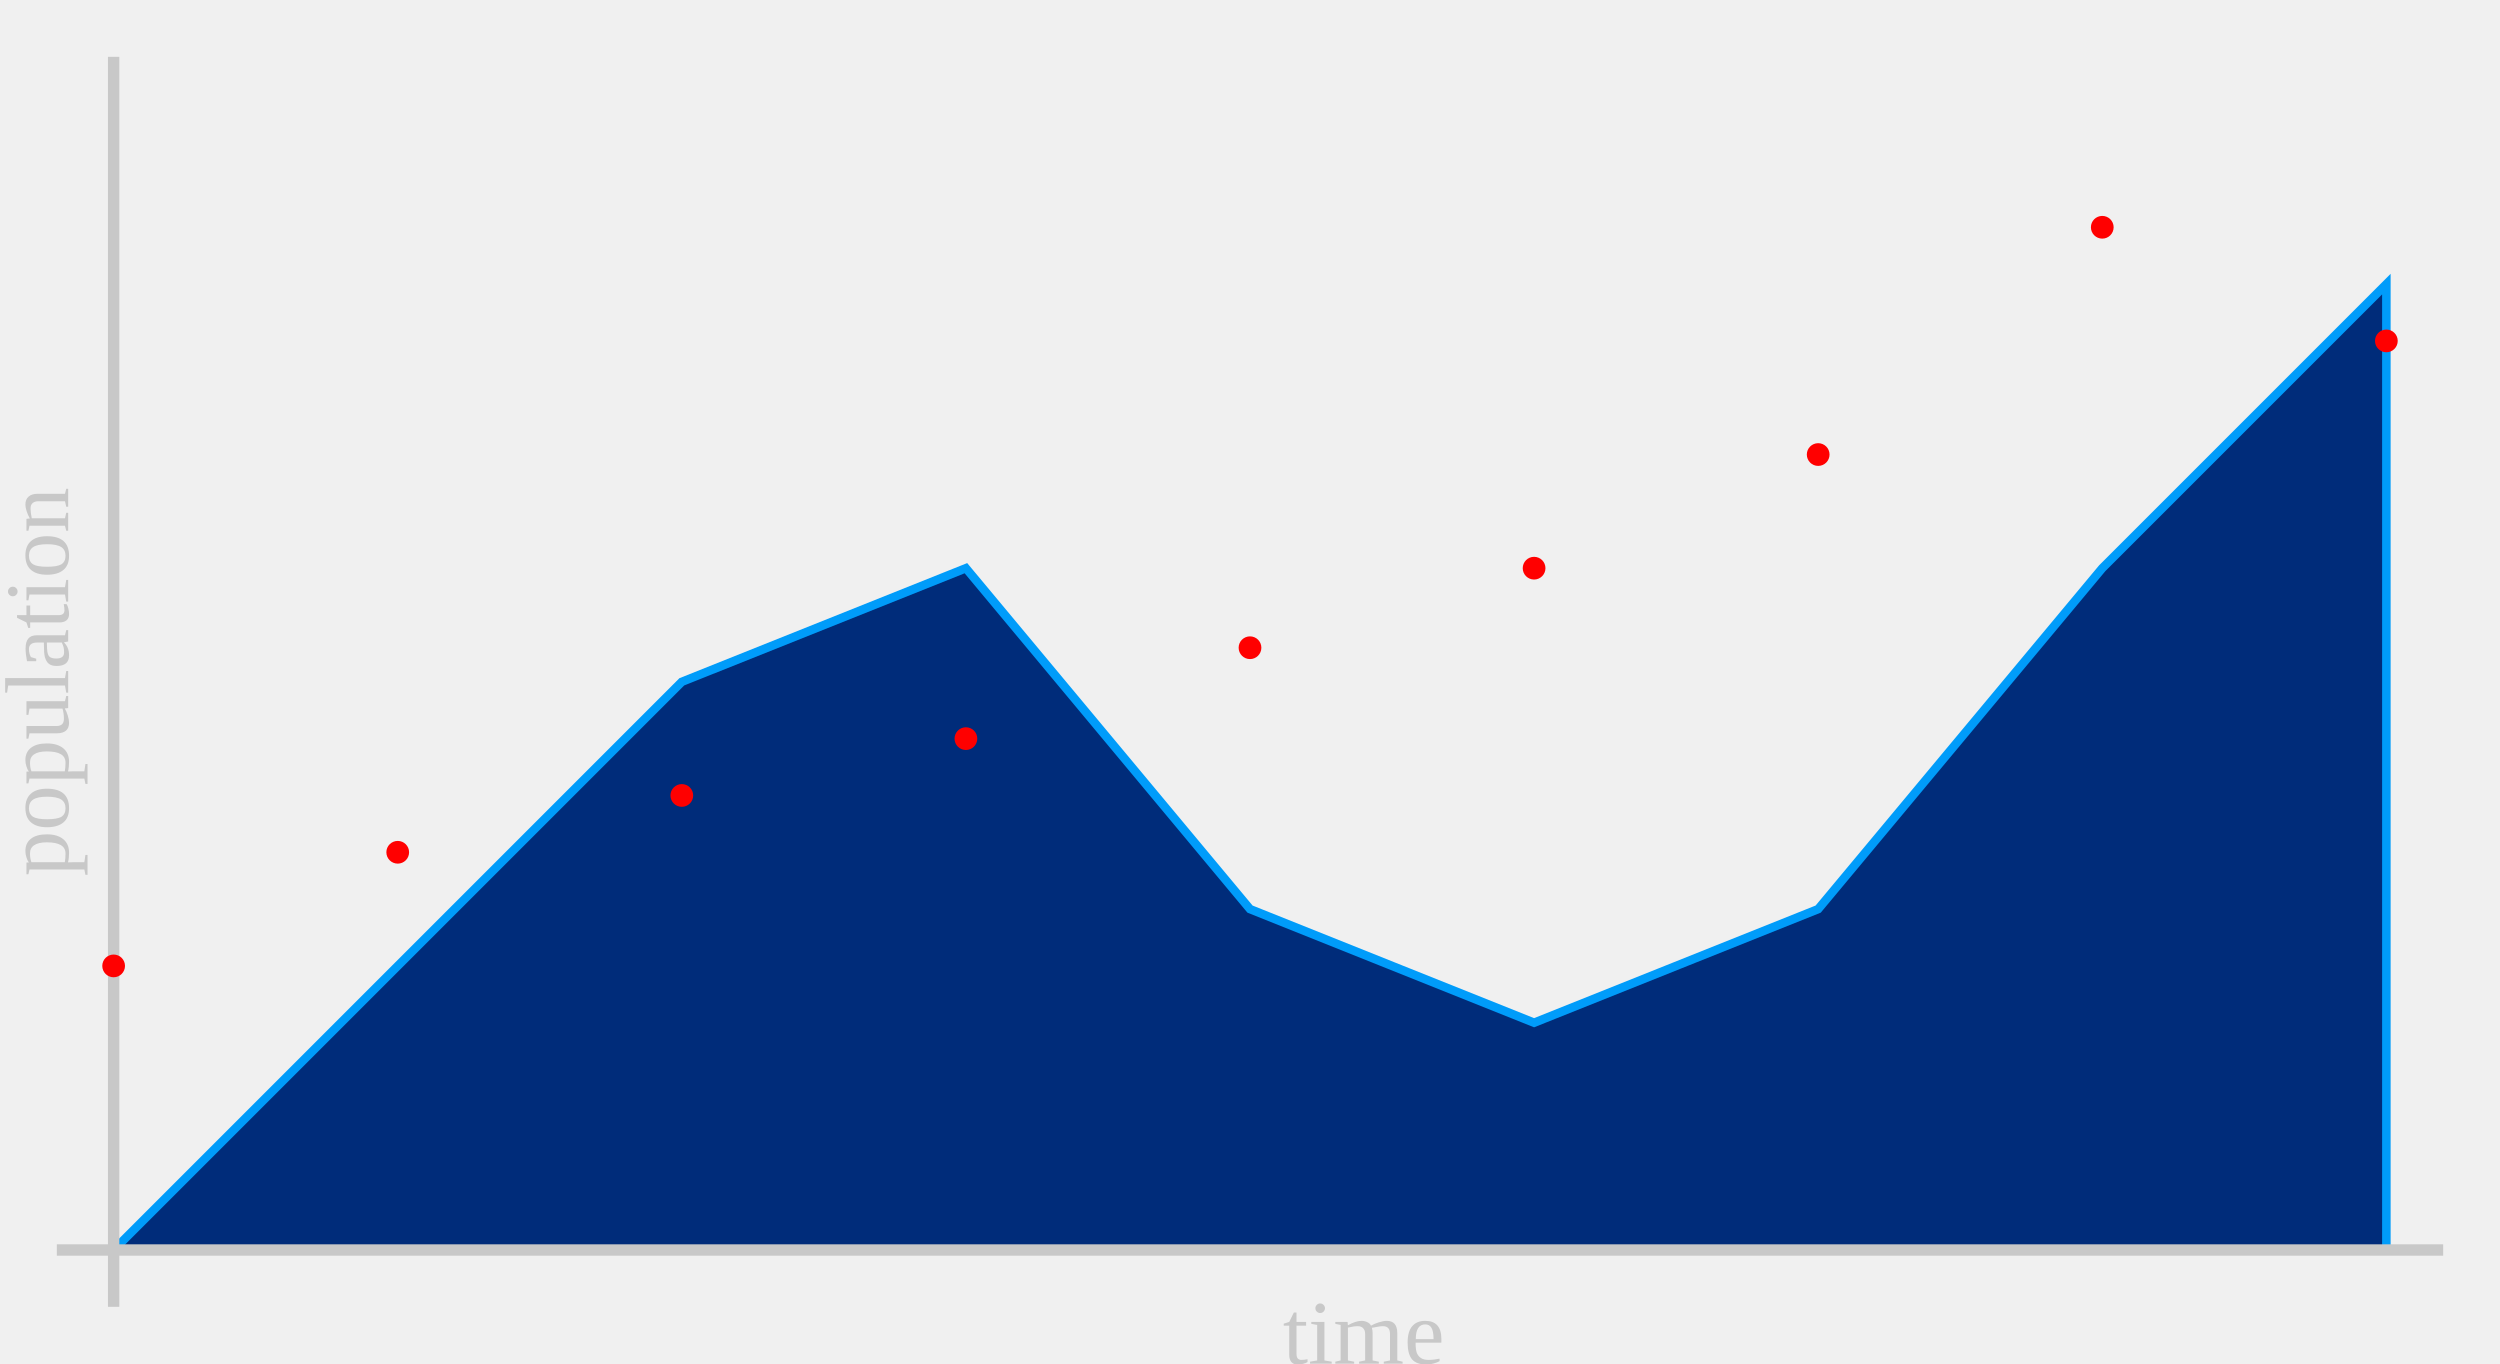
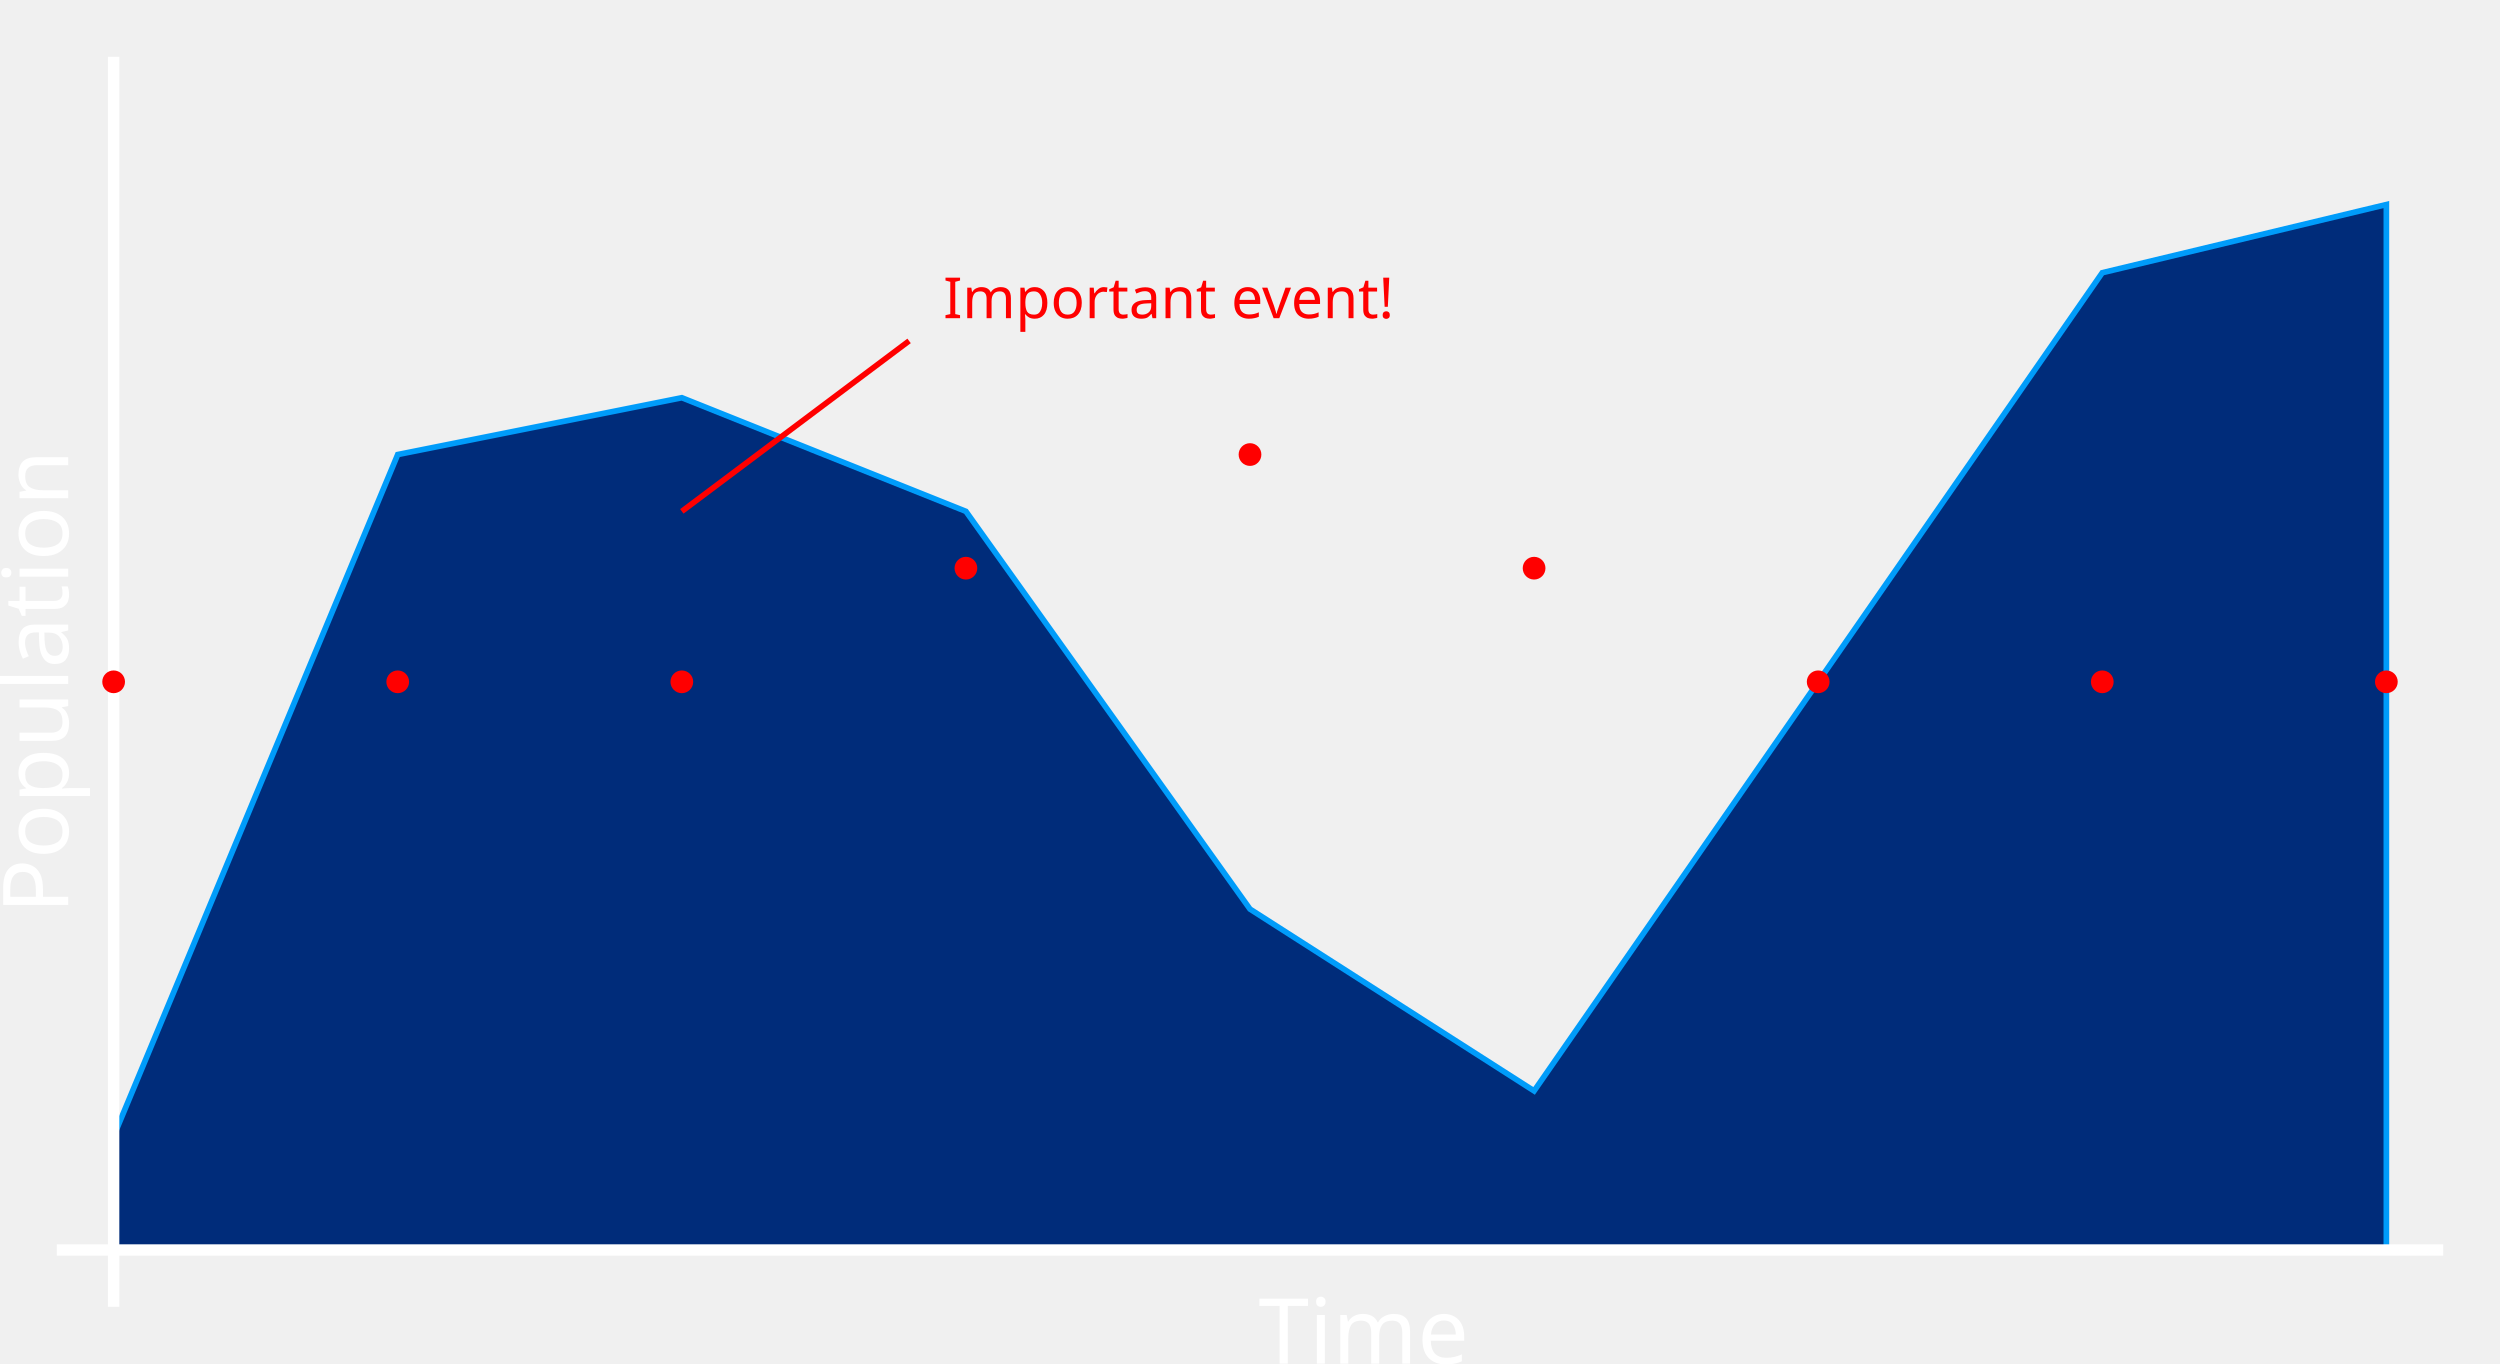
<svg xmlns="http://www.w3.org/2000/svg" version="1.1" viewBox="-10 -10 220 120" width="220" height="120">
  <style>
		.axis {
			stroke-width: 1;
- 			stroke: rgb(200, 200, 200);
+ 			stroke: white;;
		}
- 		text {
- 			fill: rgb(200, 200, 200);
+ 		.lin {
+ 			stroke-width: 0.5;
+ 			stroke: red;
+ 		}
+ 		.text1 {
+ 			fill: white;
			font-size: 8px;
			text-anchor: middle;
		}
+ 		.text2 {
+ 			fill: red;
+ 			font-size: 5px;
+ 		}
	</style>
-   <path d="M 0 100 L 25 75 L 50 50 L 75 40 L 100 70 L 125 80 L 150 70 L 175 40 L 200 15 V 100 Z" fill="rgb(0, 44, 122)" stroke="rgb(0, 156, 250)" stroke-width="0.75" />
+   <path d="M 0 100 L 0 90 L 25 30 L 50 25 L 75 35 L 100 70 L 125 86 L 150 50 L 175 14 L 200 8 V 100 Z" fill="rgb(0, 44, 122)" stroke="rgb(0, 156, 250)" stroke-width="0.5" />
  <line class="axis" x1="-5" y1="100" x2="205" y2="100" />
  <line class="axis" x1="0" y1="105" x2="0" y2="-5" />
+   <line class="lin" x1="50" x2="70" y1="35" y2="20" />
+   <text class="text2" x="73" y="18" font-family="sans-serif">Important event!</text>
  <g id="red-dots-plot" fill="rgb(255, 0, 0)">
-     <circle cx="0" cy="75" r="1" />
-     <circle cx="25" cy="65" r="1" />
-     <circle cx="50" cy="60" r="1" />
-     <circle cx="75" cy="55" r="1" />
-     <circle cx="100" cy="47" r="1" />
+     <circle cx="0" cy="50" r="1" />
+     <circle cx="25" cy="50" r="1" />
+     <circle cx="50" cy="50" r="1" />
+     <circle cx="75" cy="40" r="1" />
+     <circle cx="100" cy="30" r="1" />
    <circle cx="125" cy="40" r="1" />
-     <circle cx="150" cy="30" r="1" />
-     <circle cx="175" cy="10" r="1" />
-     <circle cx="200" cy="20" r="1" />
+     <circle cx="150" cy="50" r="1" />
+     <circle cx="175" cy="50" r="1" />
+     <circle cx="200" cy="50" r="1" />
  </g>
-   <text x="50%" y="110">time</text>
+   <text class="text1" x="50%" y="110" font-family="sans-serif">Time</text>
  <g transform="translate(-4, 50)">
-     <text transform="rotate(-90)">population</text>
+     <text class="text1" transform="rotate(-90)" font-family="sans-serif">Population</text>
  </g>
</svg>
